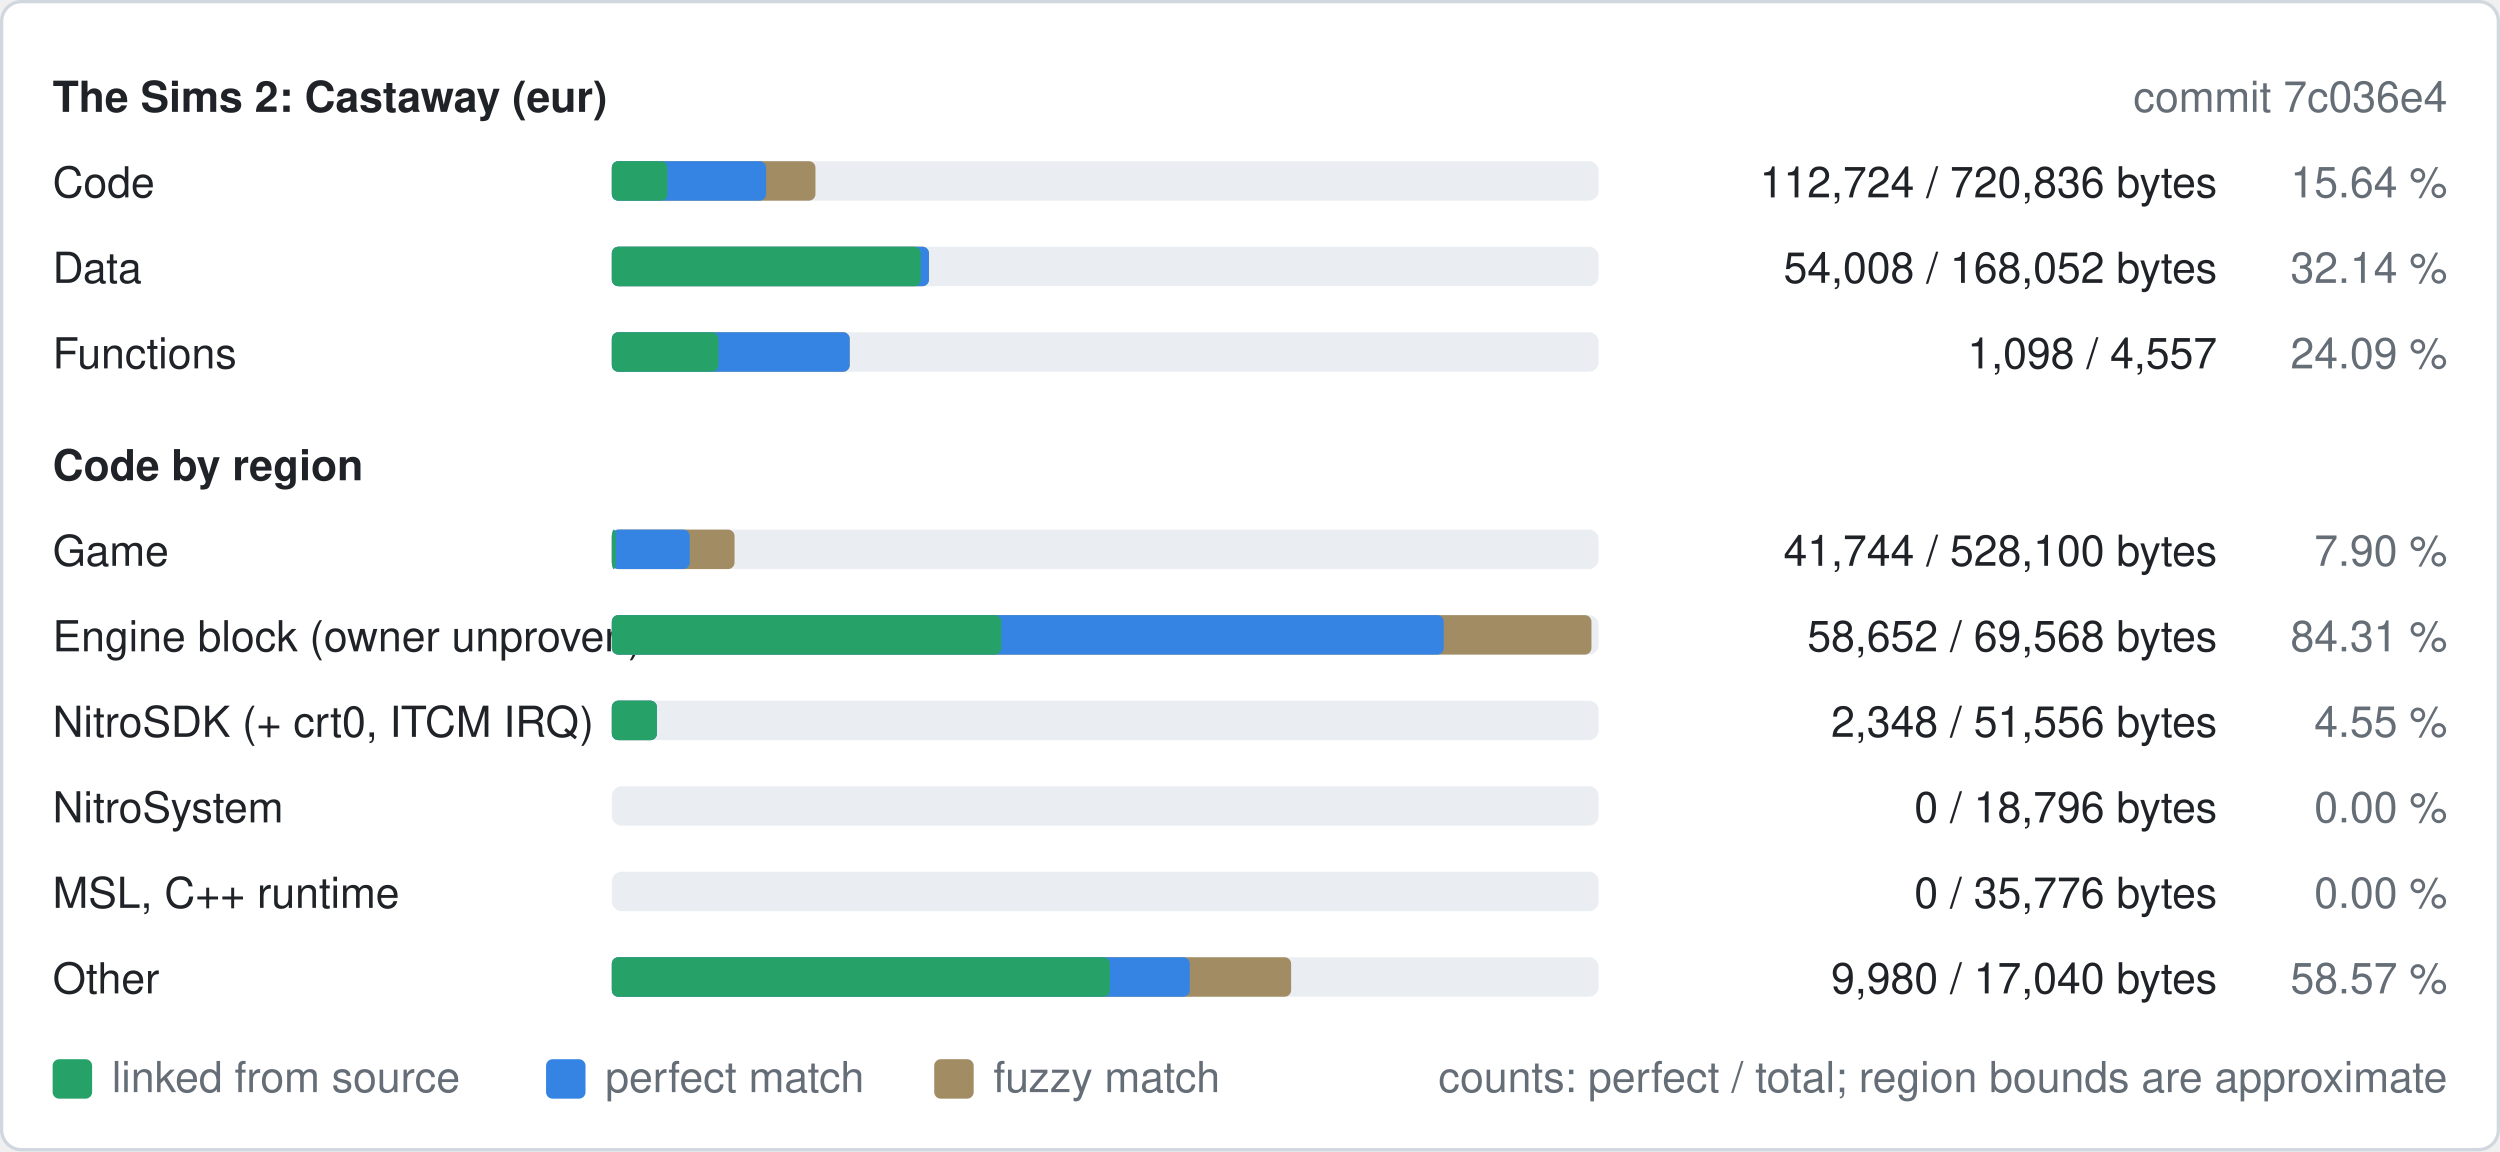
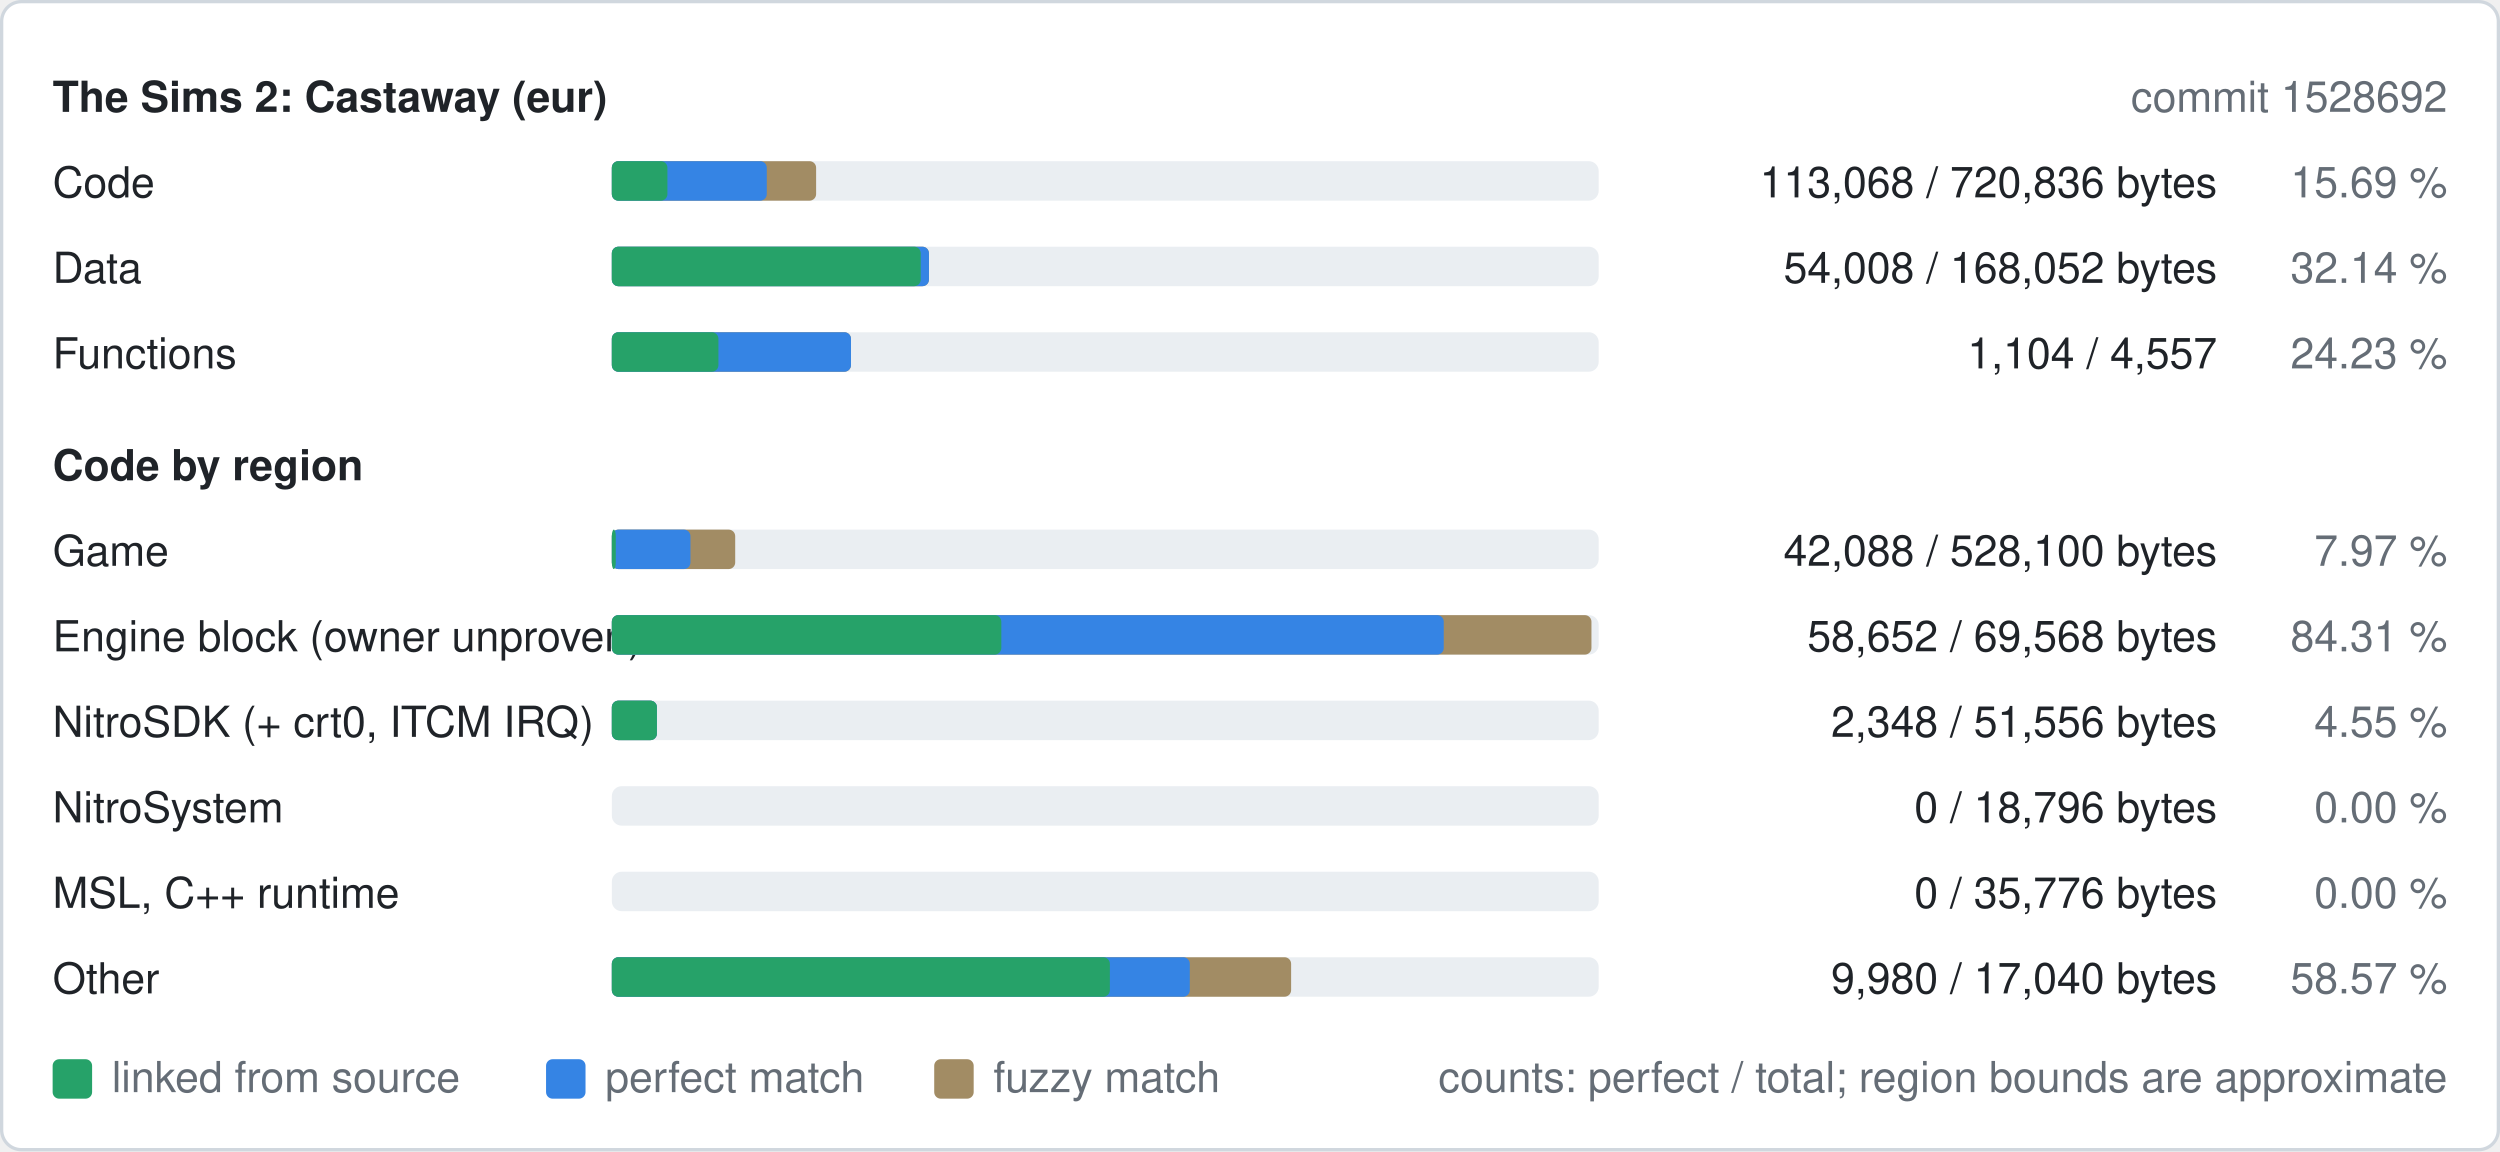
<svg xmlns="http://www.w3.org/2000/svg" width="760" height="350" viewBox="0 0 760 350" role="img" aria-label="Decompilation progress of eur">
  <style>
text{font-family:-apple-system,BlinkMacSystemFont,"Segoe UI",Helvetica,Arial,sans-serif;font-size:13px}
.b{font-weight:600}
.bg{fill:#ffffff;stroke:#d0d7de}.t{fill:#1f2328}.m{fill:#656d76}.track{fill:#eaeef2}.fuzzy{fill:#a28c64}.perfect{fill:#3584e4}.linked{fill:#26a269}
@media (prefers-color-scheme: dark){.bg{fill:#0d1117;stroke:#30363d}.t{fill:#e6edf3}.m{fill:#8d96a0}.track{fill:#21262d}.fuzzy{fill:#a28c64}.perfect{fill:#3584e4}.linked{fill:#2ec27e}}
</style>
  <rect class="bg" x="0.5" y="0.5" width="759" height="349" rx="6" />
  <text class="t b" x="16" y="34">The Sims 2: Castaway (eur)</text>
-   <text class="m" x="744" y="34" text-anchor="end">commit 7c036e4</text>
+   <text class="m" x="744" y="34" text-anchor="end">commit 1528692</text>
  <text class="t" x="16" y="60">Code</text>
  <rect class="track" x="186" y="49" width="300" height="12" rx="3" />
-   <rect class="fuzzy" x="186" y="49" width="61.9" height="12" rx="2" />
-   <rect class="perfect" x="186" y="49" width="46.9" height="12" rx="2" />
+   <rect class="fuzzy" x="186" y="49" width="62.1" height="12" rx="2" />
+   <rect class="perfect" x="186" y="49" width="47.1" height="12" rx="2" />
  <rect class="linked" x="186" y="49" width="16.9" height="12" rx="2" />
-   <text class="t" x="674" y="60" text-anchor="end">112,724 / 720,836 bytes</text>
-   <text class="m" x="744" y="60" text-anchor="end">15.64 %</text>
+   <text class="t" x="674" y="60" text-anchor="end">113,068 / 720,836 bytes</text>
+   <text class="m" x="744" y="60" text-anchor="end">15.69 %</text>
  <text class="t" x="16" y="86">Data</text>
  <rect class="track" x="186" y="75" width="300" height="12" rx="3" />
  <rect class="fuzzy" x="186" y="75" width="96.4" height="12" rx="2" />
  <rect class="perfect" x="186" y="75" width="96.4" height="12" rx="2" />
  <rect class="linked" x="186" y="75" width="93.9" height="12" rx="2" />
  <text class="t" x="674" y="86" text-anchor="end">54,008 / 168,052 bytes</text>
  <text class="m" x="744" y="86" text-anchor="end">32.14 %</text>
  <text class="t" x="16" y="112">Functions</text>
  <rect class="track" x="186" y="101" width="300" height="12" rx="3" />
-   <rect class="fuzzy" x="186" y="101" width="72.3" height="12" rx="2" />
-   <rect class="perfect" x="186" y="101" width="72.3" height="12" rx="2" />
+   <rect class="fuzzy" x="186" y="101" width="72.7" height="12" rx="2" />
+   <rect class="perfect" x="186" y="101" width="72.7" height="12" rx="2" />
  <rect class="linked" x="186" y="101" width="32.4" height="12" rx="2" />
-   <text class="t" x="674" y="112" text-anchor="end">1,098 / 4,557</text>
-   <text class="m" x="744" y="112" text-anchor="end">24.09 %</text>
+   <text class="t" x="674" y="112" text-anchor="end">1,104 / 4,557</text>
+   <text class="m" x="744" y="112" text-anchor="end">24.23 %</text>
  <text class="t b" x="16" y="146">Code by region</text>
  <text class="t" x="16" y="172">Game</text>
  <rect class="track" x="186" y="161" width="300" height="12" rx="3" />
-   <rect class="fuzzy" x="186" y="161" width="37.3" height="12" rx="2" />
-   <rect class="perfect" x="186" y="161" width="23.7" height="12" rx="2" />
+   <rect class="fuzzy" x="186" y="161" width="37.5" height="12" rx="2" />
+   <rect class="perfect" x="186" y="161" width="23.9" height="12" rx="2" />
  <rect class="linked" x="186" y="161" width="1.2" height="12" rx="2" />
-   <text class="t" x="674" y="172" text-anchor="end">41,744 / 528,100 bytes</text>
-   <text class="m" x="744" y="172" text-anchor="end">7.90 %</text>
+   <text class="t" x="674" y="172" text-anchor="end">42,088 / 528,100 bytes</text>
+   <text class="m" x="744" y="172" text-anchor="end">7.97 %</text>
  <text class="t" x="16" y="198">Engine block (owner unproven)</text>
  <rect class="track" x="186" y="187" width="300" height="12" rx="3" />
  <rect class="fuzzy" x="186" y="187" width="297.8" height="12" rx="2" />
  <rect class="perfect" x="186" y="187" width="252.9" height="12" rx="2" />
  <rect class="linked" x="186" y="187" width="118.4" height="12" rx="2" />
  <text class="t" x="674" y="198" text-anchor="end">58,652 / 69,568 bytes</text>
  <text class="m" x="744" y="198" text-anchor="end">84.31 %</text>
  <text class="t" x="16" y="224">NitroSDK (+ crt0, ITCM IRQ)</text>
  <rect class="track" x="186" y="213" width="300" height="12" rx="3" />
  <rect class="fuzzy" x="186" y="213" width="13.7" height="12" rx="2" />
  <rect class="perfect" x="186" y="213" width="13.7" height="12" rx="2" />
  <rect class="linked" x="186" y="213" width="13.7" height="12" rx="2" />
  <text class="t" x="674" y="224" text-anchor="end">2,348 / 51,556 bytes</text>
  <text class="m" x="744" y="224" text-anchor="end">4.55 %</text>
  <text class="t" x="16" y="250">NitroSystem</text>
  <rect class="track" x="186" y="239" width="300" height="12" rx="3" />
  <text class="t" x="674" y="250" text-anchor="end">0 / 18,796 bytes</text>
  <text class="m" x="744" y="250" text-anchor="end">0.00 %</text>
  <text class="t" x="16" y="276">MSL, C++ runtime</text>
  <rect class="track" x="186" y="265" width="300" height="12" rx="3" />
  <text class="t" x="674" y="276" text-anchor="end">0 / 35,776 bytes</text>
  <text class="m" x="744" y="276" text-anchor="end">0.00 %</text>
  <text class="t" x="16" y="302">Other</text>
  <rect class="track" x="186" y="291" width="300" height="12" rx="3" />
  <rect class="fuzzy" x="186" y="291" width="206.5" height="12" rx="2" />
  <rect class="perfect" x="186" y="291" width="175.7" height="12" rx="2" />
  <rect class="linked" x="186" y="291" width="151.4" height="12" rx="2" />
  <text class="t" x="674" y="302" text-anchor="end">9,980 / 17,040 bytes</text>
  <text class="m" x="744" y="302" text-anchor="end">58.57 %</text>
  <rect class="linked" x="16" y="322" width="12" height="12" rx="2" />
  <text class="m" x="34" y="332">linked from source</text>
  <rect class="perfect" x="166" y="322" width="12" height="12" rx="2" />
  <text class="m" x="184" y="332">perfect match</text>
  <rect class="fuzzy" x="284" y="322" width="12" height="12" rx="2" />
  <text class="m" x="302" y="332">fuzzy match</text>
  <text class="m" x="744" y="332" text-anchor="end">counts: perfect / total; region bounds are approximate</text>
</svg>
